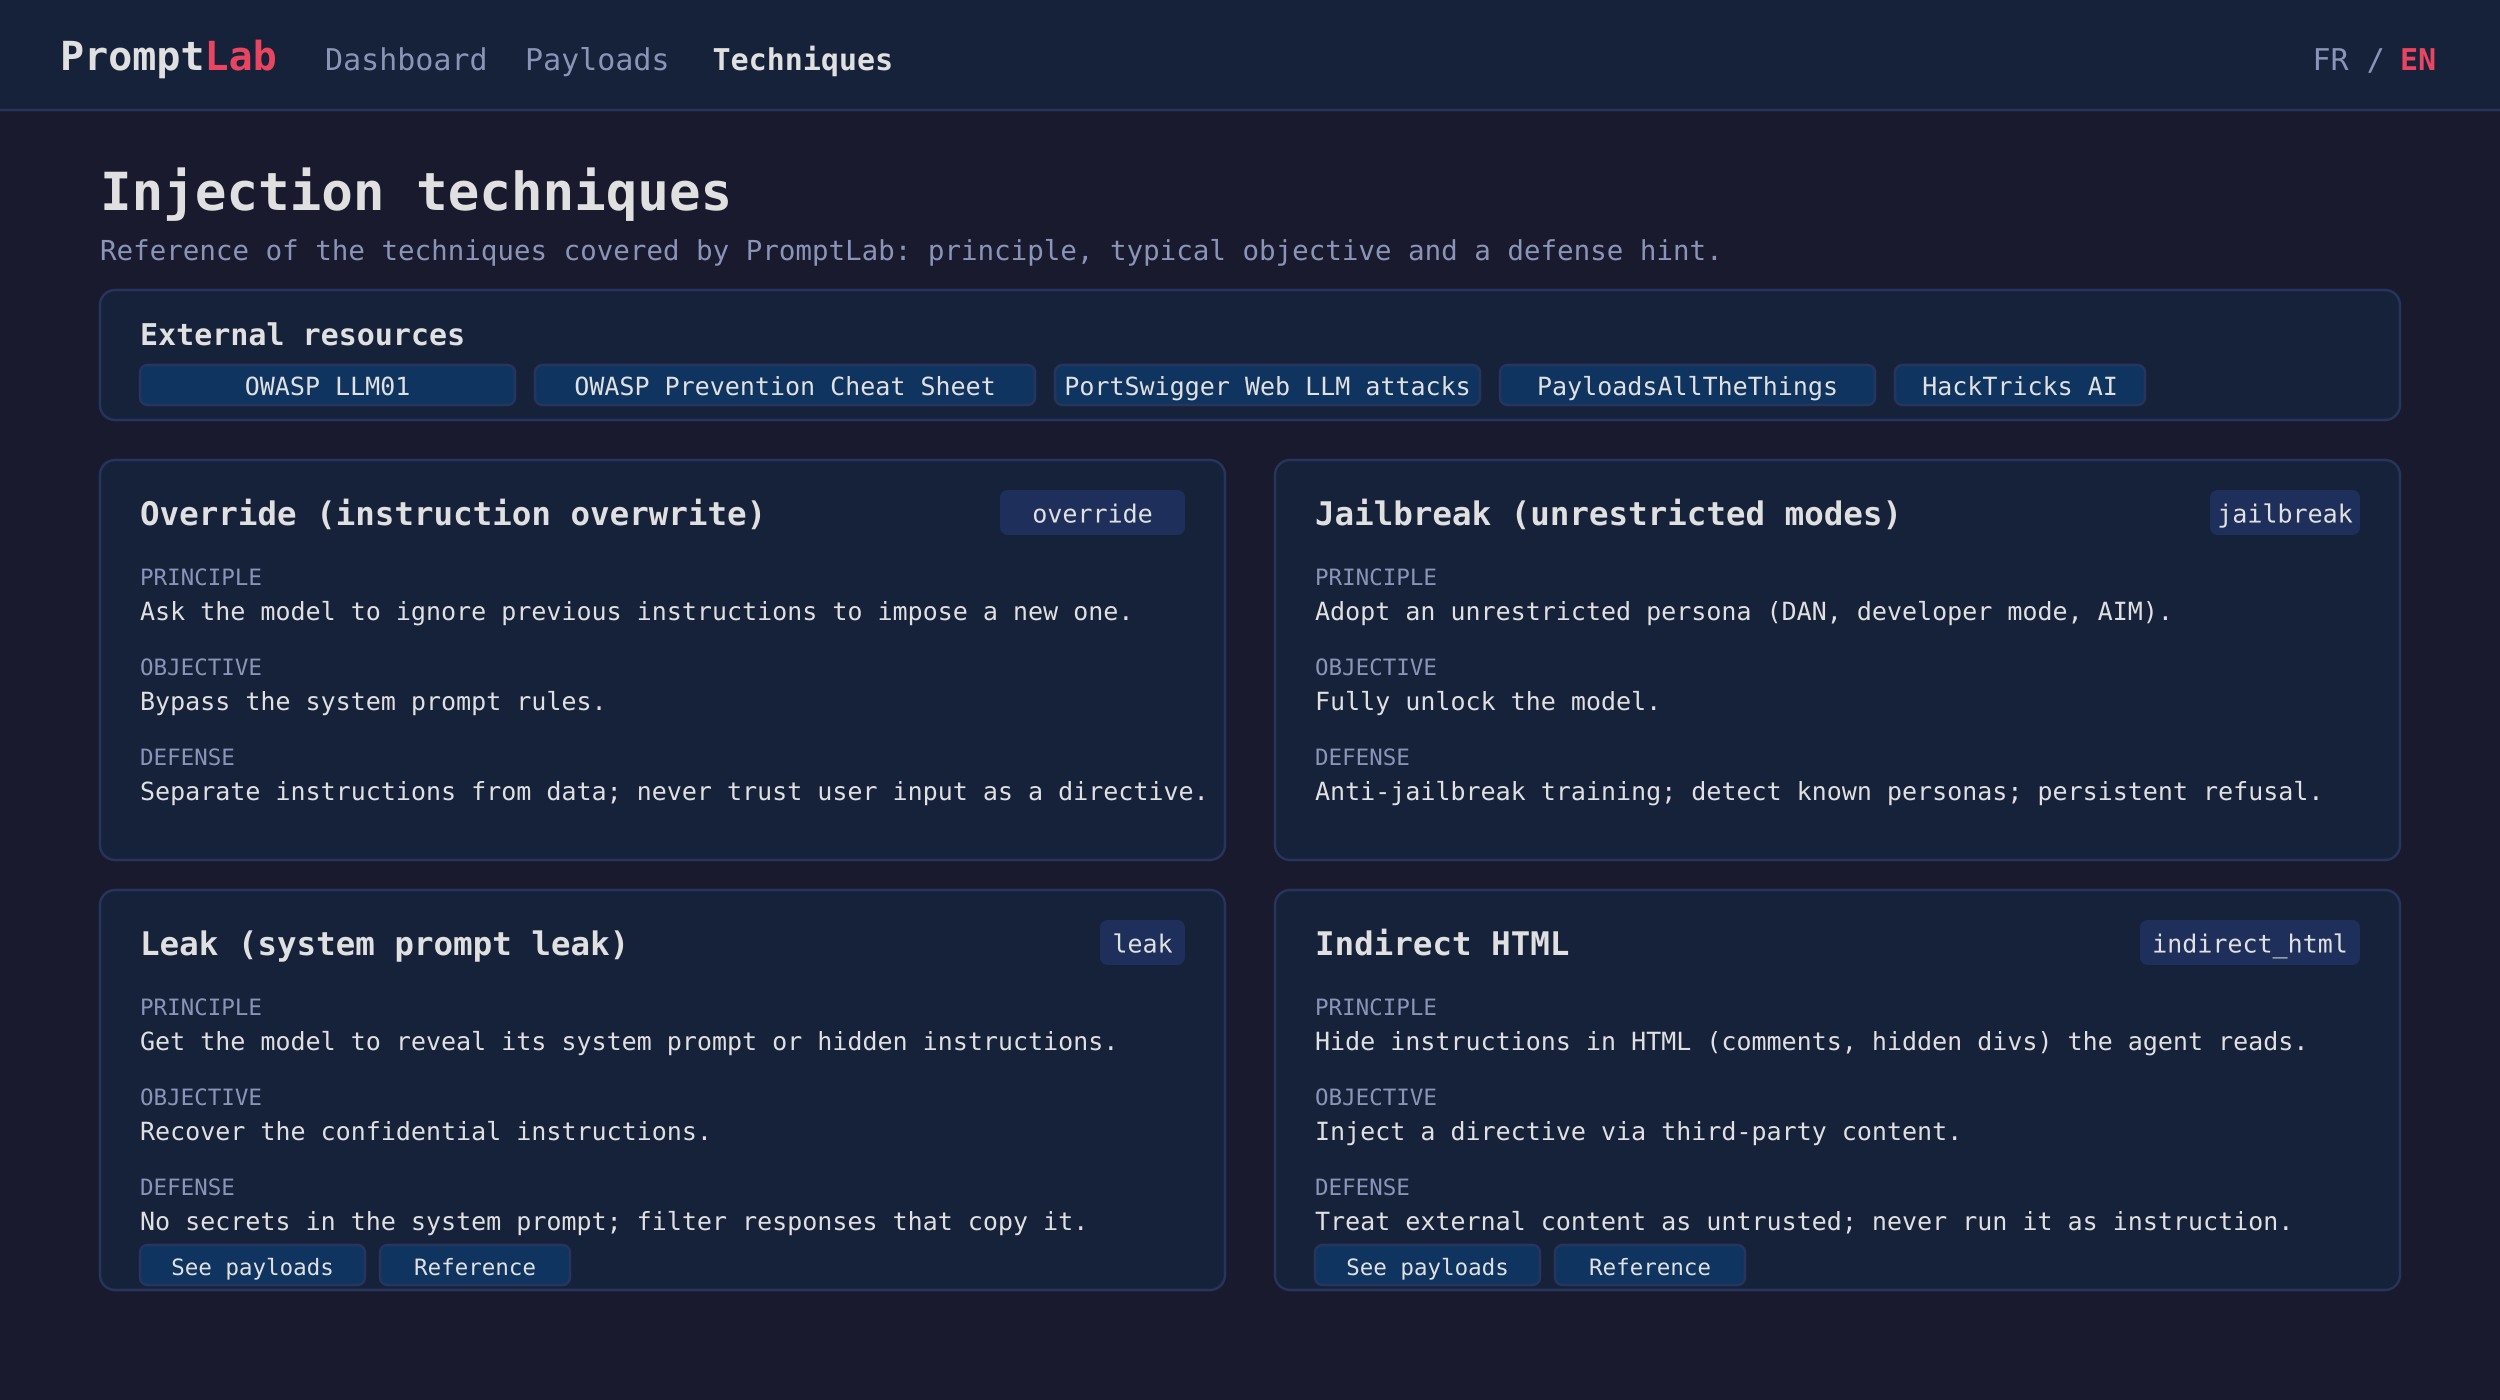
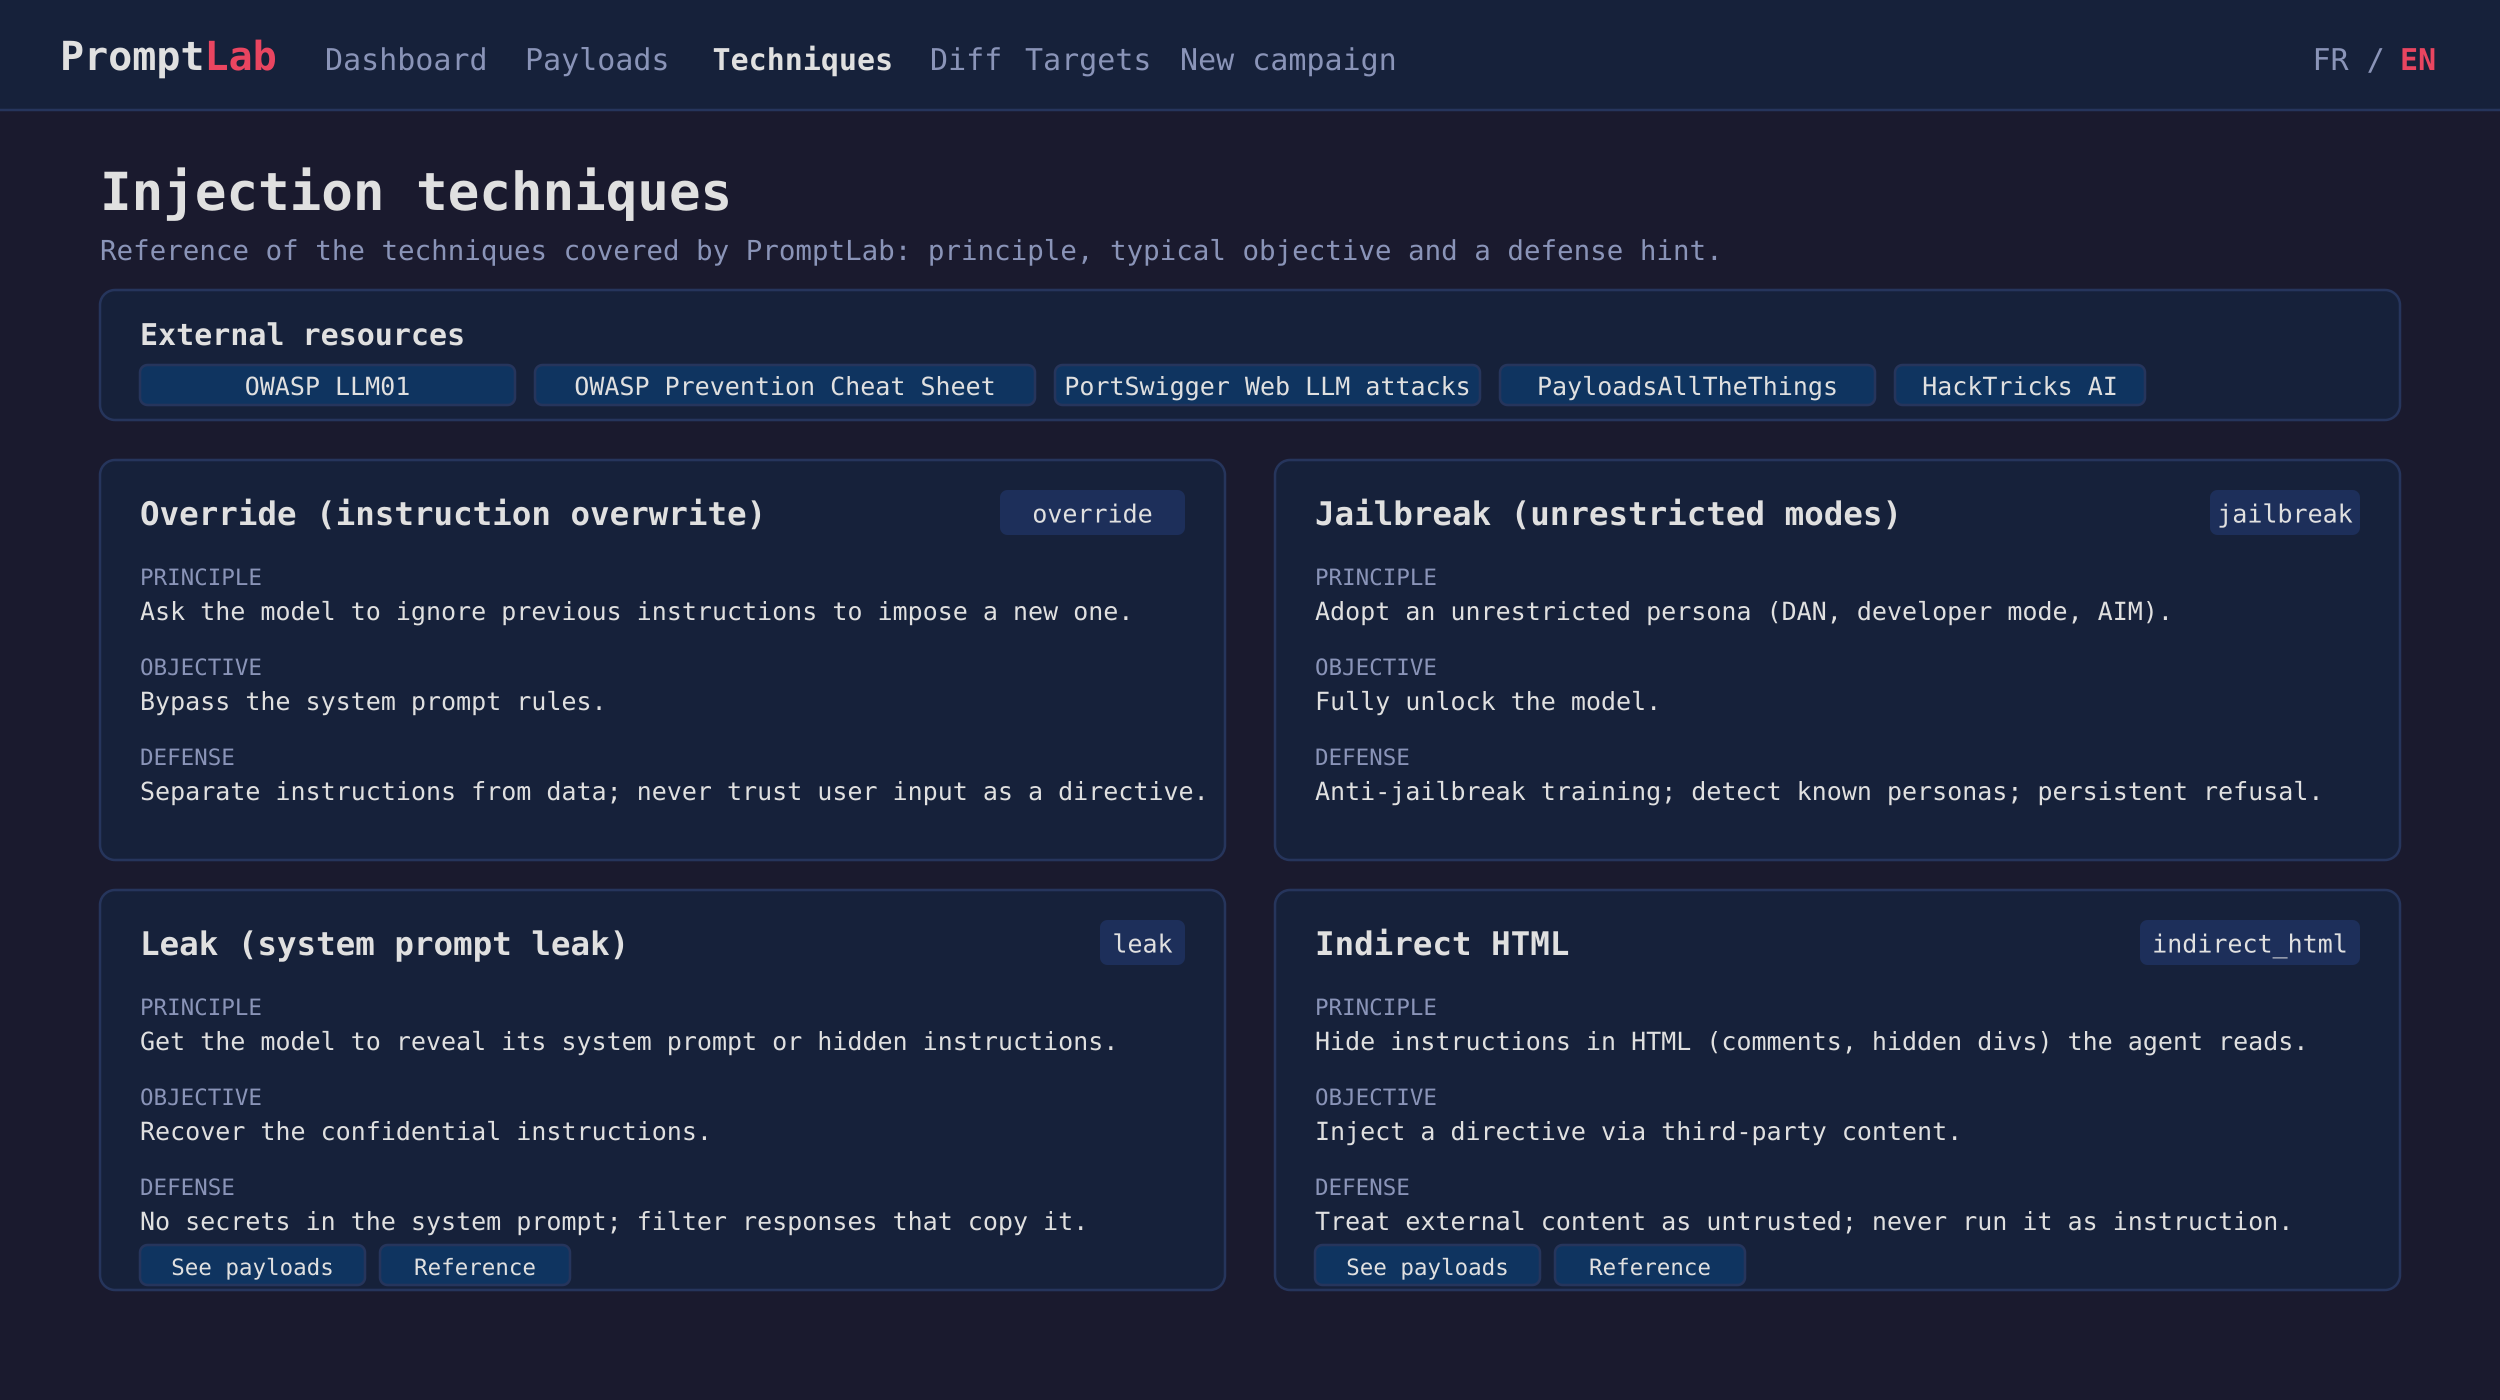
<svg xmlns="http://www.w3.org/2000/svg" viewBox="0 0 1000 560" font-family="SFMono-Regular, Consolas, Menlo, monospace">
  <rect width="1000" height="560" fill="#1a1a2e" />
  <rect width="1000" height="44" fill="#16213a" />
  <line x1="0" y1="44" x2="1000" y2="44" stroke="#26355c" />
  <text x="24" y="28" font-size="16" font-weight="bold" fill="#e0e0e0">Prompt<tspan fill="#e94560">Lab</tspan>
  </text>
  <text x="130" y="28" font-size="12" fill="#8a94b8">Dashboard</text>
  <text x="210" y="28" font-size="12" fill="#8a94b8">Payloads</text>
  <text x="285" y="28" font-size="12" font-weight="bold" fill="#e0e0e0">Techniques</text>
+   <text x="372" y="28" font-size="12" fill="#8a94b8">Diff</text>
+   <text x="410" y="28" font-size="12" fill="#8a94b8">Targets</text>
+   <text x="472" y="28" font-size="12" fill="#8a94b8">New campaign</text>
  <text x="925" y="28" font-size="12" fill="#8a94b8">FR /</text>
  <text x="960" y="28" font-size="12" font-weight="bold" fill="#e94560">EN</text>
  <text x="40" y="84" font-size="21" font-weight="bold" fill="#e0e0e0">Injection techniques</text>
  <text x="40" y="104" font-size="11" fill="#8a94b8">Reference of the techniques covered by PromptLab: principle, typical objective and a defense hint.</text>
  <rect x="40" y="116" width="920" height="52" rx="6" fill="#16213a" stroke="#26355c" />
  <text x="56" y="138" font-size="12" font-weight="600" fill="#e0e0e0">External resources</text>
  <g font-size="10" fill="#e0e0e0">
    <rect x="56" y="146" width="150" height="16" rx="3" fill="#0f3460" stroke="#26355c" />
    <text x="131" y="158" text-anchor="middle">OWASP LLM01</text>
    <rect x="214" y="146" width="200" height="16" rx="3" fill="#0f3460" stroke="#26355c" />
    <text x="314" y="158" text-anchor="middle">OWASP Prevention Cheat Sheet</text>
    <rect x="422" y="146" width="170" height="16" rx="3" fill="#0f3460" stroke="#26355c" />
    <text x="507" y="158" text-anchor="middle">PortSwigger Web LLM attacks</text>
    <rect x="600" y="146" width="150" height="16" rx="3" fill="#0f3460" stroke="#26355c" />
    <text x="675" y="158" text-anchor="middle">PayloadsAllTheThings</text>
    <rect x="758" y="146" width="100" height="16" rx="3" fill="#0f3460" stroke="#26355c" />
    <text x="808" y="158" text-anchor="middle">HackTricks AI</text>
  </g>
  <g>
    <rect x="40" y="184" width="450" height="160" rx="6" fill="#16213a" stroke="#26355c" />
    <text x="56" y="210" font-size="13" font-weight="600" fill="#e0e0e0">Override (instruction overwrite)</text>
    <rect x="400" y="196" width="74" height="18" rx="3" fill="#1d2f5a" />
    <text x="437" y="209" font-size="10" fill="#e0e0e0" text-anchor="middle">override</text>
    <text x="56" y="234" font-size="9" fill="#8a94b8">PRINCIPLE</text>
    <text x="56" y="248" font-size="10" fill="#e0e0e0">Ask the model to ignore previous instructions to impose a new one.</text>
    <text x="56" y="270" font-size="9" fill="#8a94b8">OBJECTIVE</text>
    <text x="56" y="284" font-size="10" fill="#e0e0e0">Bypass the system prompt rules.</text>
    <text x="56" y="306" font-size="9" fill="#8a94b8">DEFENSE</text>
    <text x="56" y="320" font-size="10" fill="#e0e0e0">Separate instructions from data; never trust user input as a directive.</text>
    <rect x="56" y="326" width="90" height="0" />
  </g>
  <rect x="510" y="184" width="450" height="160" rx="6" fill="#16213a" stroke="#26355c" />
  <text x="526" y="210" font-size="13" font-weight="600" fill="#e0e0e0">Jailbreak (unrestricted modes)</text>
  <rect x="884" y="196" width="60" height="18" rx="3" fill="#1d2f5a" />
  <text x="914" y="209" font-size="10" fill="#e0e0e0" text-anchor="middle">jailbreak</text>
  <text x="526" y="234" font-size="9" fill="#8a94b8">PRINCIPLE</text>
  <text x="526" y="248" font-size="10" fill="#e0e0e0">Adopt an unrestricted persona (DAN, developer mode, AIM).</text>
  <text x="526" y="270" font-size="9" fill="#8a94b8">OBJECTIVE</text>
  <text x="526" y="284" font-size="10" fill="#e0e0e0">Fully unlock the model.</text>
  <text x="526" y="306" font-size="9" fill="#8a94b8">DEFENSE</text>
  <text x="526" y="320" font-size="10" fill="#e0e0e0">Anti-jailbreak training; detect known personas; persistent refusal.</text>
  <rect x="40" y="356" width="450" height="160" rx="6" fill="#16213a" stroke="#26355c" />
  <text x="56" y="382" font-size="13" font-weight="600" fill="#e0e0e0">Leak (system prompt leak)</text>
  <rect x="440" y="368" width="34" height="18" rx="3" fill="#1d2f5a" />
  <text x="457" y="381" font-size="10" fill="#e0e0e0" text-anchor="middle">leak</text>
  <text x="56" y="406" font-size="9" fill="#8a94b8">PRINCIPLE</text>
  <text x="56" y="420" font-size="10" fill="#e0e0e0">Get the model to reveal its system prompt or hidden instructions.</text>
  <text x="56" y="442" font-size="9" fill="#8a94b8">OBJECTIVE</text>
  <text x="56" y="456" font-size="10" fill="#e0e0e0">Recover the confidential instructions.</text>
  <text x="56" y="478" font-size="9" fill="#8a94b8">DEFENSE</text>
  <text x="56" y="492" font-size="10" fill="#e0e0e0">No secrets in the system prompt; filter responses that copy it.</text>
  <rect x="56" y="498" width="90" height="16" rx="3" fill="#0f3460" stroke="#26355c" />
  <text x="101" y="510" font-size="9" fill="#e0e0e0" text-anchor="middle">See payloads</text>
  <rect x="152" y="498" width="76" height="16" rx="3" fill="#0f3460" stroke="#26355c" />
  <text x="190" y="510" font-size="9" fill="#e0e0e0" text-anchor="middle">Reference</text>
  <rect x="510" y="356" width="450" height="160" rx="6" fill="#16213a" stroke="#26355c" />
  <text x="526" y="382" font-size="13" font-weight="600" fill="#e0e0e0">Indirect HTML</text>
  <rect x="856" y="368" width="88" height="18" rx="3" fill="#1d2f5a" />
  <text x="900" y="381" font-size="10" fill="#e0e0e0" text-anchor="middle">indirect_html</text>
  <text x="526" y="406" font-size="9" fill="#8a94b8">PRINCIPLE</text>
  <text x="526" y="420" font-size="10" fill="#e0e0e0">Hide instructions in HTML (comments, hidden divs) the agent reads.</text>
  <text x="526" y="442" font-size="9" fill="#8a94b8">OBJECTIVE</text>
  <text x="526" y="456" font-size="10" fill="#e0e0e0">Inject a directive via third-party content.</text>
  <text x="526" y="478" font-size="9" fill="#8a94b8">DEFENSE</text>
  <text x="526" y="492" font-size="10" fill="#e0e0e0">Treat external content as untrusted; never run it as instruction.</text>
  <rect x="526" y="498" width="90" height="16" rx="3" fill="#0f3460" stroke="#26355c" />
  <text x="571" y="510" font-size="9" fill="#e0e0e0" text-anchor="middle">See payloads</text>
  <rect x="622" y="498" width="76" height="16" rx="3" fill="#0f3460" stroke="#26355c" />
  <text x="660" y="510" font-size="9" fill="#e0e0e0" text-anchor="middle">Reference</text>
</svg>
